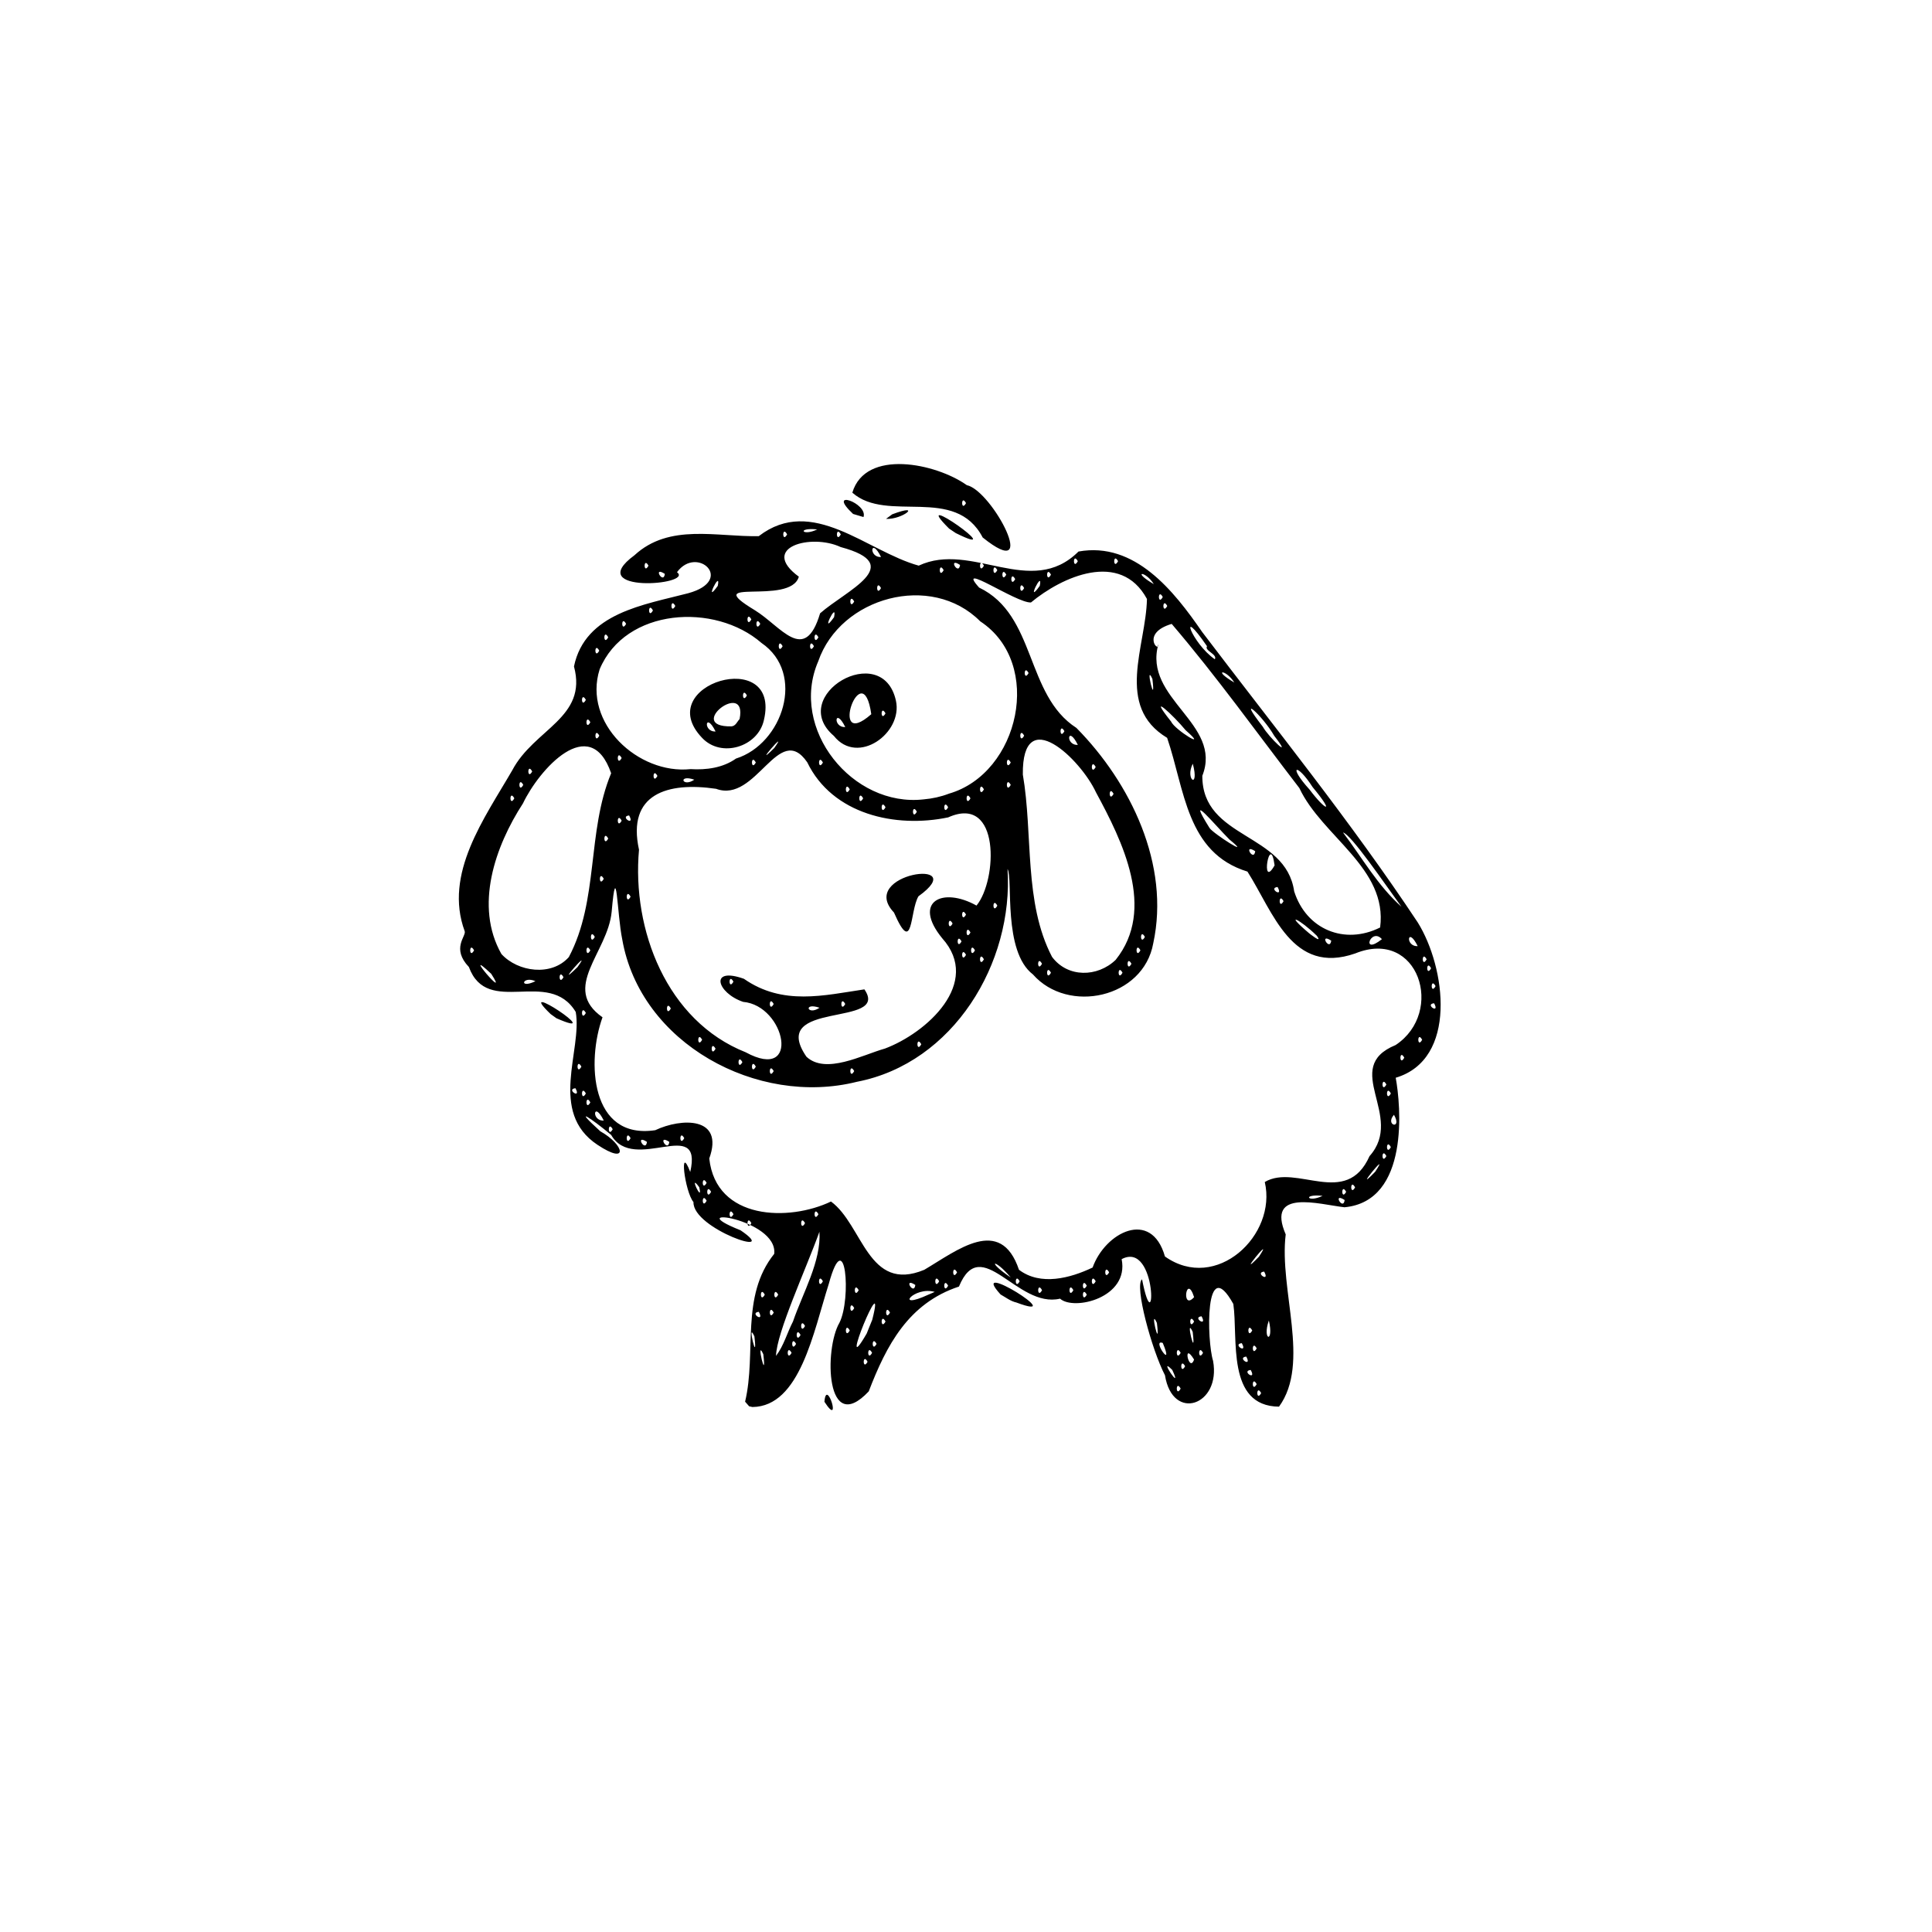
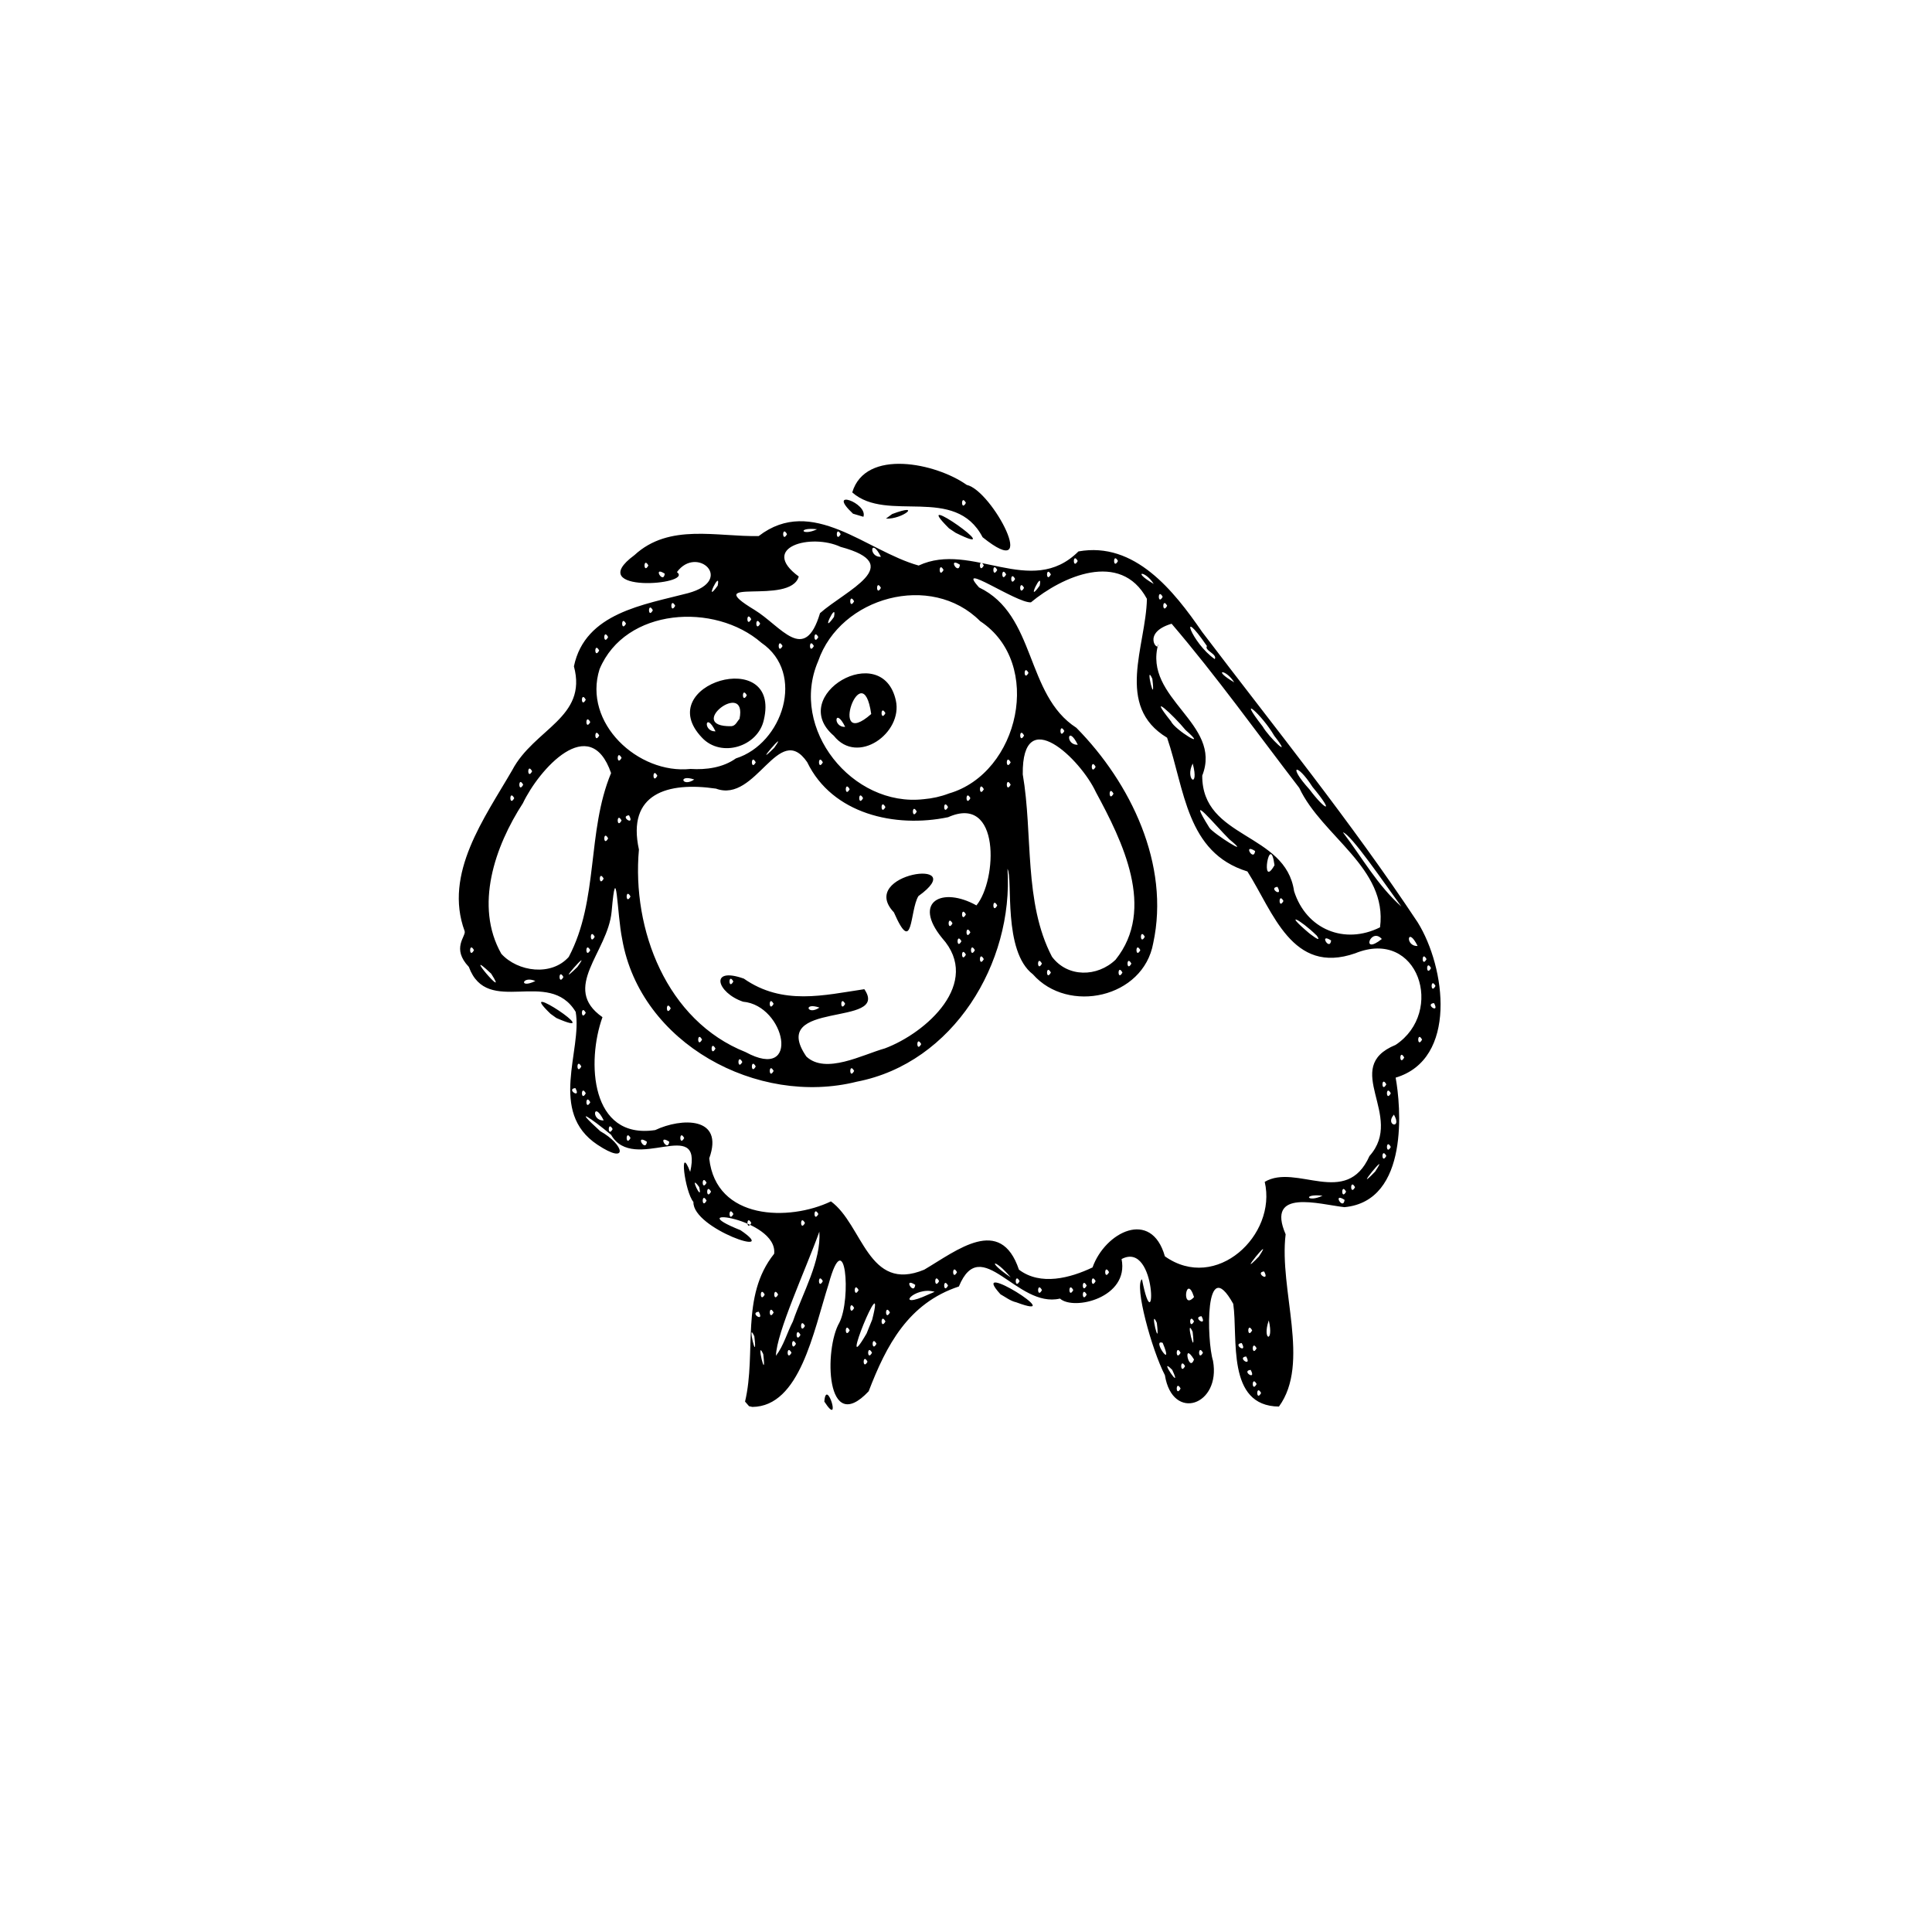
<svg xmlns="http://www.w3.org/2000/svg" id="svg1" width="432" height="432" version="1.1" viewBox="0 0 114.3 114.3" xml:space="preserve">
-   <g id="layer1" transform="translate(-73.80171,-113.4269)">
-     <path id="path2239" style="fill:#000" d="m 117.883,196.352 c 0.691,-2.907 -0.299,-6.228 1.723,-8.746 0.232,-2.089 -5.731,-2.881 -1.993,-1.394 2.496,1.695 -2.84,-0.076 -2.784,-1.668 -0.519,-0.618 -0.866,-3.531 -0.191,-1.782 0.766,-3.362 -3.342,0.136 -4.679,-2.191 -1.182,-0.988 -2.347,-1.767 -0.643,-0.216 1.443,0.808 1.691,2.037 -0.17,0.798 -2.923,-1.942 -0.882,-5.597 -1.283,-7.857 -1.594,-2.636 -5.221,0.332 -6.321,-2.66 -1.048,-1.1 -0.161,-1.805 -0.246,-2.111 -1.26,-3.409 1.179,-6.703 2.813,-9.529 1.29,-2.451 4.47,-3.101 3.65,-6.141 0.657,-3.174 4.161,-3.648 6.76,-4.332 2.795,-0.764 0.514,-2.861 -0.666,-1.243 1.045,0.766 -5.618,1.28 -2.516,-1.003 2.063,-1.906 4.884,-1.076 7.355,-1.131 3.168,-2.437 6.38,0.891 9.462,1.745 3.137,-1.466 6.641,1.971 9.453,-0.835 3.328,-0.599 5.646,2.332 7.315,4.757 4.311,5.682 8.815,11.242 12.757,17.188 1.66,2.668 2.368,8.097 -1.305,9.187 0.297,1.597 0.844,7.3 -3.029,7.663 -1.492,-0.167 -4.659,-1.131 -3.479,1.605 -0.401,3.284 1.482,7.613 -0.396,10.191 -3.13,-0.028 -2.41,-4.043 -2.703,-6.076 -1.704,-3.068 -1.567,2.201 -1.198,3.367 0.48,2.634 -2.398,3.636 -2.846,0.852 -0.778,-1.498 -1.825,-5.317 -1.356,-5.678 0.796,4.049 0.953,-2.332 -1.207,-1.192 0.458,2.287 -2.827,3.072 -3.644,2.338 -2.548,0.6 -4.659,-3.918 -5.981,-0.716 -2.99,0.988 -4.29,3.474 -5.337,6.2 -2.552,2.715 -2.642,-2.506 -1.735,-4.057 0.724,-1.416 0.357,-5.919 -0.63,-2.298 -0.906,2.832 -1.701,7.254 -4.517,7.281 l -0.195,-0.043 z m 30.531,-0.508 c -0.304,-0.559 -0.304,0.559 0,0 z m -4.763,-0.265 c -0.304,-0.559 -0.304,0.559 0,0 z m 4.498,-0.265 c -0.304,-0.559 -0.304,0.559 0,0 z m -4.995,-0.84 c -0.916,-0.926 0.682,1.445 0,0 z m 4.642,0.002 c -0.589,0.059 0.377,0.683 0,0 z m -3.881,-0.22 c -0.304,-0.559 -0.304,0.559 0,0 z m -24.955,-0.711 c -0.473,-1.039 0.224,1.865 0,0 z m 6.169,0.446 c -0.304,-0.559 -0.304,0.559 0,0 z M 144.445,193.86 c -0.707,-1.15 -0.295,0.839 0,0 z m 3.087,-0.176 c -0.589,0.059 0.377,0.683 0,0 z m -26.817,-2.073 c 0.584,-1.703 1.679,-3.574 1.566,-5.313 -0.805,2.239 -2.531,5.956 -2.57,7.347 0.464,-0.609 0.656,-1.363 1.004,-2.034 z m 21.877,1.267 c -0.698,-0.265 0.717,1.71 0,0 z m -21.959,0.585 c -0.304,-0.559 -0.304,0.559 0,0 z m 4.771,-1.953 c 0.904,-3.515 -2.158,3.973 -0.327,0.81 l 0.162,-0.405 z m -0.008,1.953 c -0.304,-0.559 -0.304,0.559 0,0 z m 18.256,0 c -0.304,-0.559 -0.304,0.559 0,0 z m 1.323,0 c -0.304,-0.559 -0.304,0.559 0,0 z m 2.293,-0.573 c -0.589,0.059 0.377,0.683 0,0 z m 0.882,0.309 c -0.304,-0.559 -0.304,0.559 0,0 z m 0.719,-1.65 c -0.414,1.189 0.324,1.381 0,0 z m -30.436,0.939 c -0.471,-1.041 0.223,1.856 0,0 z m 2.465,0.446 c -0.304,-0.559 -0.304,0.559 0,0 z m 4.763,0 c -0.304,-0.559 -0.304,0.559 0,0 z m 18.702,-0.711 c -0.473,-1.039 0.224,1.865 0,0 z m -23.199,0.182 c -0.304,-0.559 -0.304,0.559 0,0 z m 2.91,-0.265 c -0.304,-0.559 -0.304,0.559 0,0 z m 18.172,-0.446 c -0.471,-1.041 0.223,1.856 0,0 z m 5.64,0.446 c -0.304,-0.559 -0.304,0.559 0,0 z m -26.458,-0.265 c -0.304,-0.559 -0.304,0.559 0,0 z m 4.763,-0.265 c -0.304,-0.559 -0.304,0.559 0,0 z m 18.256,0 c -0.304,-0.559 -0.304,0.559 0,0 z m 0.441,-0.309 c -0.589,0.059 0.377,0.683 0,0 z m -26.194,-0.265 c -0.589,0.059 0.377,0.683 0,0 z m 0.882,0.044 c -0.304,-0.559 -0.304,0.559 0,0 z m 6.879,0 c -0.304,-0.559 -0.304,0.559 0,0 z m -2.117,-0.265 c -0.304,-0.559 -0.304,0.559 0,0 z m 4.763,-0.957 c -1.218,-0.357 -2.456,1.129 -0.36,0.156 0.123,-0.045 0.239,-0.107 0.36,-0.156 z m 15.346,0.311 c -0.467,-1.463 -0.774,0.851 0,0 z m -25.4,-0.148 c -0.304,-0.559 -0.304,0.559 0,0 z m 0.794,0 c -0.304,-0.559 -0.304,0.559 0,0 z m 18.256,0 c -0.304,-0.559 -0.304,0.559 0,0 z m -13.494,-0.265 c -0.304,-0.559 -0.304,0.559 0,0 z m 10.848,0 c -0.304,-0.559 -0.304,0.559 0,0 z m 1.852,0 c -0.304,-0.559 -0.304,0.559 0,0 z m -9.349,-0.309 c -0.754,-0.491 -0.085,0.663 0,0 z m 1.94,0.044 c -0.304,-0.559 -0.304,0.559 0,0 z m 8.202,0 c -0.304,-0.559 -0.304,0.559 0,0 z M 122.485,189.23 c -0.304,-0.559 -0.304,0.559 0,0 z m 6.879,0 c -0.304,-0.559 -0.304,0.559 0,0 z m 4.763,0 c -0.304,-0.559 -0.304,0.559 0,0 z m 4.498,0 c -0.304,-0.559 -0.304,0.559 0,0 z m -5.027,-0.224 c -0.961,-1.157 -1.501,-1.019 0,0 z m 4.843,-0.588 c 0.743,-2.085 3.477,-3.49 4.28,-0.656 3.033,2.148 6.644,-1.259 5.907,-4.406 1.874,-1.109 4.82,1.558 6.196,-1.529 2.125,-2.375 -1.733,-5.23 1.547,-6.575 2.937,-1.951 1.355,-6.94 -2.392,-5.418 -3.736,1.301 -4.853,-2.45 -6.376,-4.842 -3.617,-1.112 -3.704,-4.85 -4.752,-7.913 -3.107,-1.874 -1.247,-5.419 -1.194,-8.217 -1.568,-2.899 -5.041,-1.306 -6.862,0.208 -0.868,0.048 -4.518,-2.501 -3.068,-0.882 3.39,1.624 2.728,6.352 5.757,8.303 3.222,3.267 5.549,8.101 4.546,12.742 -0.583,3.25 -5.04,4.202 -7.117,1.844 -1.794,-1.37 -1.169,-5.66 -1.504,-6.24 0.363,5.564 -3.205,11.489 -8.909,12.59 -5.881,1.477 -12.817,-2.256 -13.888,-8.438 -0.304,-1.456 -0.332,-4.939 -0.623,-1.625 -0.225,2.42 -3.025,4.511 -0.542,6.247 -0.942,2.608 -0.724,7.257 3.12,6.68 1.538,-0.728 4.099,-0.822 3.196,1.673 0.398,3.669 4.736,3.729 7.201,2.546 1.893,1.386 2.189,5.425 5.519,4.04 1.935,-1.139 4.511,-3.242 5.603,-0.001 1.277,0.968 3.04,0.494 4.351,-0.131 z m 10.15,0.238 c -0.589,0.059 0.377,0.683 0,0 z m -18.168,0.044 c -0.304,-0.559 -0.304,0.559 0,0 z m 8.996,0 c -0.304,-0.559 -0.304,0.559 0,0 z m 8.864,-0.926 c 1.008,-1.53 -1.489,1.548 0,0 z m -30.03,-1.984 c -0.304,-0.559 -0.304,0.559 0,0 z m 3.175,0 c -0.304,-0.559 -0.304,0.559 0,0 z m -4.233,-0.529 c -0.304,-0.559 -0.304,0.559 0,0 z m 5.027,0 c -0.304,-0.559 -0.304,0.559 0,0 z m -6.615,-0.794 c -0.304,-0.559 -0.304,0.559 0,0 z m 37.747,-0.044 c -0.754,-0.491 -0.085,0.663 0,0 z m -1.306,-0.248 c -1.23,-0.13 -0.896,0.432 0,0 z m -36.879,-0.513 c -0.69,-0.939 0.25,1.057 0,0 z m 0.702,0.276 c -0.304,-0.559 -0.304,0.559 0,0 z m 37.571,0 c -0.304,-0.559 -0.304,0.559 0,0 z m 0.529,-0.265 c -0.304,-0.559 -0.304,0.559 0,0 z m -38.365,-0.265 c -0.304,-0.559 -0.304,0.559 0,0 z m 39.555,-0.661 c 1.008,-1.53 -1.489,1.548 0,0 z m 0.661,-0.926 c -0.304,-0.559 -0.304,0.559 0,0 z m 0.265,-0.529 c -0.304,-0.559 -0.304,0.559 0,0 z m -44.009,-0.309 c -0.754,-0.491 -0.085,0.663 0,0 z m 1.323,0 c -0.754,-0.491 -0.085,0.663 0,0 z m -2.293,-0.22 c -0.304,-0.559 -0.304,0.559 0,0 z m 3.175,0 c -0.304,-0.559 -0.304,0.559 0,0 z m -4.233,-0.529 c -0.304,-0.559 -0.304,0.559 0,0 z m 46.221,-0.855 c -0.563,0.638 0.516,0.909 0,0 z m -46.75,0.341 c -0.609,-1.227 -0.759,0.04 0,0 z m -0.794,-1.074 c -0.304,-0.559 -0.304,0.559 0,0 z m -0.882,-0.838 c -0.589,0.059 0.377,0.683 0,0 z m 0.617,0.309 c -0.304,-0.559 -0.304,0.559 0,0 z m 47.625,0 c -0.304,-0.559 -0.304,0.559 0,0 z m -0.265,-0.529 c -0.304,-0.559 -0.304,0.559 0,0 z m -36.248,-0.794 c -0.304,-0.559 -0.304,0.559 0,0 z m 4.763,0 c -0.304,-0.559 -0.304,0.559 0,0 z M 108.198,176.53 c -0.304,-0.559 -0.304,0.559 0,0 z m 10.319,0 c -0.304,-0.559 -0.304,0.559 0,0 z m -0.794,-0.265 c -0.304,-0.559 -0.304,0.559 0,0 z m 8.421,-0.799 c 2.461,-0.917 5.775,-3.886 3.396,-6.535 -1.775,-2.18 0.034,-3.05 2.033,-1.929 1.234,-1.494 1.434,-6.609 -1.675,-5.218 -3.124,0.653 -6.853,-0.179 -8.34,-3.261 -1.694,-2.454 -3.016,2.457 -5.39,1.571 -2.863,-0.42 -5.29,0.285 -4.562,3.603 -0.426,4.734 1.637,10.131 6.313,11.985 3.283,1.783 2.355,-2.764 -0.153,-2.983 -1.552,-0.53 -2.021,-2.1 0.047,-1.365 2.298,1.604 4.74,0.979 7.127,0.625 1.571,2.278 -5.753,0.599 -3.428,3.985 1.142,1.069 3.312,-0.108 4.632,-0.479 z m 0.547,-8.052 c -2.202,-2.321 4.668,-3.275 1.449,-0.962 -0.525,0.872 -0.296,3.606 -1.449,0.962 z m 30.19,8.587 c -0.304,-0.559 -0.304,0.559 0,0 z m -40.746,-0.529 c -0.304,-0.559 -0.304,0.559 0,0 z m 12.171,-0.265 c -0.304,-0.559 -0.304,0.559 0,0 z M 115.341,174.942 c -0.304,-0.559 -0.304,0.559 0,0 z m 42.598,0 c -0.304,-0.559 -0.304,0.559 0,0 z m -49.477,-1.587 c -0.304,-0.559 -0.304,0.559 0,0 z m 5.027,-0.265 c -0.304,-0.559 -0.304,0.559 0,0 z m 8.797,-0.043 c -0.99,-0.337 -0.716,0.487 0,0 z m 36.358,-0.266 c -0.589,0.059 0.377,0.683 0,0 z m -39.07,0.044 c -0.304,-0.559 -0.304,0.559 0,0 z m 4.233,0 c -0.304,-0.559 -0.304,0.559 0,0 z m -20.944,-1.786 c -1.9,-1.794 1.162,1.805 0,0 z m 55.869,0.728 c -0.304,-0.559 -0.304,0.559 0,0 z m -53.253,-0.292 c -0.778,-0.339 -1.008,0.491 0,0 z m 11.713,0.028 c -0.304,-0.559 -0.304,0.559 0,0 z m -10.054,-0.265 c -0.304,-0.559 -0.304,0.559 0,0 z m 0.828,-0.595 c 1.004,-1.399 -1.549,1.518 0,0 z m 28.012,0.331 c -0.304,-0.559 -0.304,0.559 0,0 z m 4.233,0 c -0.304,-0.559 -0.304,0.559 0,0 z m -32.756,-0.925 c 1.784,-3.372 1.057,-7.398 2.503,-10.876 -1.253,-3.625 -4.273,-0.202 -5.216,1.782 -1.652,2.544 -2.884,6.077 -1.276,8.912 0.978,1.071 2.966,1.336 3.989,0.182 z m 32.353,0.162 c 2.397,-2.993 0.399,-7.015 -1.168,-9.911 -0.892,-1.934 -4.377,-5.328 -4.326,-1.051 0.612,3.554 0.047,7.566 1.727,10.787 0.927,1.246 2.691,1.212 3.767,0.176 z m 18.659,0.499 c -0.304,-0.559 -0.304,0.559 0,0 z m -23.019,-0.265 c -0.304,-0.559 -0.304,0.559 0,0 z m 5.292,0 c -0.304,-0.559 -0.304,0.559 0,0 z M 132.01,170.18 c -0.304,-0.559 -0.304,0.559 0,0 z m 26.194,0 c -0.304,-0.559 -0.304,0.559 0,0 z m -27.252,-0.265 c -0.304,-0.559 -0.304,0.559 0,0 z m -29.104,-0.265 c -0.304,-0.559 -0.304,0.559 0,0 z m 6.879,0 c -0.304,-0.559 -0.304,0.559 0,0 z m 22.754,0 c -0.304,-0.559 -0.304,0.559 0,0 z m 9.79,0 c -0.304,-0.559 -0.304,0.559 0,0 z m 16.404,-0.249 c -0.609,-1.227 -0.759,0.039 0,0 z m -26.988,-0.28 c -0.304,-0.559 -0.304,0.559 0,0 z m 21.872,-0.044 c -0.754,-0.491 -0.085,0.663 0,0 z m 2.999,-0.088 c -0.655,-0.731 -1.267,1.01 0,0 z m -46.567,-0.132 c -0.304,-0.559 -0.304,0.559 0,0 z m 32.544,0 c -0.304,-0.559 -0.304,0.559 0,0 z m 10.173,-0.068 c -1.017,-0.996 -2,-1.456 -0.462,-0.153 -0.034,-0.029 0.848,0.688 0.462,0.153 z M 131.216,168.593 c -0.304,-0.559 -0.304,0.559 0,0 z m 24.236,-0.295 c 0.46,-3.512 -3.434,-5.379 -4.779,-8.249 -2.5,-3.25 -4.886,-6.592 -7.552,-9.711 -1.851,0.55 -0.738,1.765 -0.789,1.203 -0.91,3.241 3.823,4.688 2.601,7.784 -0.013,3.758 4.933,3.347 5.434,6.835 0.721,2.264 2.987,3.187 5.086,2.138 z m -25.294,-0.234 c -0.304,-0.559 -0.304,0.559 0,0 z m 0.794,-0.529 c -0.304,-0.559 -0.304,0.559 0,0 z m 25.762,-0.463 c -0.959,-1.314 -2.987,-4.294 -3.457,-4.393 1.126,1.483 2.051,3.144 3.457,4.393 z m -23.909,-0.066 c -0.304,-0.559 -0.304,0.559 0,0 z m 16.933,-0.265 c -0.304,-0.559 -0.304,0.559 0,0 z m -38.629,-0.265 c -0.304,-0.559 -0.304,0.559 0,0 z m 38.276,-0.573 c -0.589,0.059 0.377,0.683 0,0 z m -39.864,-0.485 c -0.304,-0.559 -0.304,0.559 0,0 z m 39.688,-0.794 c -0.275,-2.053 -0.867,1.519 0,0 z m -1.147,-0.838 c -0.754,-0.491 -0.085,0.663 0,0 z m -1.522,-0.691 c -0.836,-0.829 -2.637,-3.017 -1.181,-0.685 0.213,0.335 2.63,1.868 1.181,0.685 z m -36.754,-0.058 c -0.304,-0.559 -0.304,0.559 0,0 z m 0.794,-1.058 c -0.304,-0.559 -0.304,0.559 0,0 z m 0.441,-0.309 c -0.589,0.059 0.377,0.683 0,0 z m 17.022,-0.22 c -0.304,-0.559 -0.304,0.559 0,0 z m 23.416,-1.455 c -0.938,-1.466 -1.494,-1.299 -0.18,0.146 0.937,1.252 1.539,1.489 0.18,-0.146 z m -25.268,1.191 c -0.304,-0.559 -0.304,0.559 0,0 z m 3.704,0 c -0.304,-0.559 -0.304,0.559 0,0 z m -25.665,-0.529 c -0.304,-0.559 -0.304,0.559 0,0 z m 20.637,0 c -0.304,-0.559 -0.304,0.559 0,0 z m 5.074,-0.276 c 4.166,-1.2 5.631,-7.709 1.853,-10.195 -2.895,-2.916 -8.276,-1.441 -9.585,2.367 -1.729,3.995 2.03,8.653 6.244,8.165 0.508,-0.043 1.011,-0.154 1.487,-0.336 z m -6.806,-3.416 c -2.798,-2.383 2.868,-5.719 3.671,-2.085 0.424,1.914 -2.261,3.865 -3.671,2.085 z m 0.673,-0.526 c -0.609,-1.227 -0.759,0.039 0,0 z m 1.54,-0.759 c -0.523,-3.674 -2.609,2.291 0,0 z m 0.841,-0.05 c -0.304,-0.559 -0.304,0.559 0,0 z m 5.027,5.027 c -0.304,-0.559 -0.304,0.559 0,0 z m 8.467,-0.265 c -0.304,-0.559 -0.304,0.559 0,0 z m -15.61,-0.265 c -0.304,-0.559 -0.304,0.559 0,0 z m 7.938,0 c -0.304,-0.559 -0.304,0.559 0,0 z m -27.252,-0.265 c -0.304,-0.559 -0.304,0.559 0,0 z m 28.84,0 c -0.304,-0.559 -0.304,0.559 0,0 z m 10.77,-1.254 c -0.483,0.954 0.415,1.556 0,0 z m -29.49,0.946 c -0.991,-0.337 -0.716,0.487 0,0 z m -2.183,-0.222 c -0.304,-0.559 -0.304,0.559 0,0 z m -7.408,-0.265 c -0.304,-0.559 -0.304,0.559 0,0 z m 12.059,-0.763 c 2.756,-0.87 4.147,-5.033 1.503,-6.841 -2.755,-2.397 -8.047,-2.077 -9.572,1.56 -1.009,3.185 2.283,6.234 5.38,5.906 0.928,0.058 1.915,-0.074 2.689,-0.626 z m -2.005,-1.221 c -3.052,-3.183 4.701,-5.453 3.652,-1.048 -0.352,1.581 -2.521,2.251 -3.652,1.048 z m 0.794,-0.381 c -0.609,-1.227 -0.759,0.04 0,0 z m 1.421,-0.737 c 0.483,-2.391 -3.274,0.487 -0.482,0.435 0.253,-0.022 0.333,-0.273 0.482,-0.435 z m 0.431,-1.395 c -0.304,-0.559 -0.304,0.559 0,0 z m 20.637,4.233 c -0.304,-0.559 -0.304,0.559 0,0 z m -20.108,-0.265 c -0.304,-0.559 -0.304,0.559 0,0 z m 3.969,0 c -0.304,-0.559 -0.304,0.559 0,0 z m 11.113,0 c -0.304,-0.559 -0.304,0.559 0,0 z m -23.019,-0.265 c -0.304,-0.559 -0.304,0.559 0,0 z m 9.03,-0.595 c 0.954,-1.344 -1.433,1.426 0,0 z m 29.584,-0.71 c -0.725,-1.253 -2.292,-2.611 -0.683,-0.547 0.344,0.62 1.857,2.059 0.683,0.547 z m -11.626,0.527 c -0.609,-1.227 -0.759,0.04 0,0 z m 6.378,-0.866 c -0.705,-0.865 -2.347,-2.383 -0.862,-0.515 0.224,0.5 2.297,1.766 0.862,0.515 z m -34.689,0.321 c -0.304,-0.559 -0.304,0.559 0,0 z m 25.135,0 c -0.304,-0.559 -0.304,0.559 0,0 z m 2.381,-0.265 c -0.304,-0.559 -0.304,0.559 0,0 z m -28.046,-0.529 c -0.304,-0.559 -0.304,0.559 0,0 z m -0.265,-1.323 c -0.304,-0.559 -0.304,0.559 0,0 z m 33.518,-1.24 c -0.473,-1.039 0.224,1.865 0,0 z m 4.846,0.214 c -0.508,-0.818 -1.342,-0.782 0,0 z m -12.171,-0.562 c -0.304,-0.559 -0.304,0.559 0,0 z m 10.556,-1.586 c -1.753,-2.552 -0.906,-0.173 0.462,0.771 0.171,-0.295 -0.641,-0.515 -0.462,-0.771 z m -35.956,0.263 c -0.304,-0.559 -0.304,0.559 0,0 z m 10.848,-0.265 c -0.304,-0.559 -0.304,0.559 0,0 z m 2.215,-1.944 c 1.536,-1.357 5.164,-2.867 1.221,-3.921 -1.751,-0.821 -4.839,0.021 -2.477,1.752 -0.491,1.745 -5.955,-0.045 -2.62,1.974 1.573,0.957 2.965,3.252 3.877,0.195 z m -0.363,1.944 c -0.304,-0.559 -0.304,0.559 0,0 z M 109.785,151.13 c -0.304,-0.559 -0.304,0.559 0,0 z m 12.435,0 c -0.304,-0.559 -0.304,0.559 0,0 z m -11.377,-0.794 c -0.304,-0.559 -0.304,0.559 0,0 z m 7.938,0 c -0.304,-0.559 -0.304,0.559 0,0 z m -0.529,-0.265 c -0.304,-0.559 -0.304,0.559 0,0 z m 4.895,-0.132 c 0.211,-1.055 -0.876,1.219 0,0 z m -10.716,-0.397 c -0.304,-0.559 -0.304,0.559 0,0 z m 1.323,-0.265 c -0.304,-0.559 -0.304,0.559 0,0 z m 29.104,0 c -0.304,-0.559 -0.304,0.559 0,0 z m -18.521,-0.265 c -0.304,-0.559 -0.304,0.559 0,0 z m 18.256,-0.265 c -0.304,-0.559 -0.304,0.559 0,0 z m -26.326,-0.661 c 0.211,-1.055 -0.876,1.219 0,0 z m 9.657,0.132 c -0.304,-0.559 -0.304,0.559 0,0 z m 8.467,0 c -0.304,-0.559 -0.304,0.559 0,0 z m 0.926,-0.132 c 0.211,-1.055 -0.876,1.219 0,0 z m 6.747,-0.1 c -0.508,-0.818 -1.342,-0.782 0,0 z m -8.202,-0.297 c -0.304,-0.559 -0.304,0.559 0,0 z m -20.726,-0.309 c -0.754,-0.491 -0.085,0.663 0,0 z m 20.197,0.044 c -0.304,-0.559 -0.304,0.559 0,0 z m 2.646,0 c -0.304,-0.559 -0.304,0.559 0,0 z m -6.35,-0.265 c -0.304,-0.559 -0.304,0.559 0,0 z m 3.175,0 c -0.304,-0.559 -0.304,0.559 0,0 z m -20.637,-0.265 c -0.304,-0.559 -0.304,0.559 0,0 z m 18.433,-0.044 c -0.754,-0.491 -0.085,0.663 0,0 z m 1.411,0.044 c -0.304,-0.559 -0.304,0.559 0,0 z m 5.556,-0.265 c -0.304,-0.559 -0.304,0.559 0,0 z m 2.381,0 c -0.304,-0.559 -0.304,0.559 0,0 z m -14.023,-0.249 c -0.609,-1.227 -0.759,0.039 0,0 z m -5.556,-1.339 c -0.304,-0.559 -0.304,0.559 0,0 z m 3.175,0 c -0.304,-0.559 -0.304,0.559 0,0 z m -1.395,-0.292 c -1.229,-0.13 -0.896,0.432 0,0 z m 0.428,51.61 c 0.11,-1.492 1.063,1.641 0,0 z m 10.421,-6.348 c -2.031,-2.228 4.219,1.7 0.934,0.474 -0.35,-0.079 -0.628,-0.304 -0.934,-0.474 z M 106.378,173.421 c -2.311,-2.222 3.494,1.628 0.344,0.247 -0.115,-0.082 -0.23,-0.165 -0.344,-0.247 z m 25.56,-28.197 c -1.628,-3.122 -5.643,-0.82 -7.711,-2.65 0.78,-2.621 4.963,-1.731 6.77,-0.446 1.522,0.332 4.411,5.888 0.941,3.096 z m -0.986,-2.032 c -0.304,-0.559 -0.304,0.559 0,0 z m -1.002,1.506 c -2.534,-2.522 3.776,1.939 0.398,0.268 -0.133,-0.089 -0.266,-0.179 -0.398,-0.268 z m -5.678,-0.865 c -1.626,-1.524 0.894,-0.637 0.616,0.183 z m 2.315,0.021 c 1.826,-0.688 0.62,0.323 -0.367,0.27 z" />
+   <g id="layer1" transform="translate(-73.802 -113.43)">
+     <path id="path2239" d="m117.88 196.35c0.691-2.907-0.299-6.228 1.723-8.746 0.232-2.089-5.731-2.881-1.993-1.395 2.496 1.695-2.84-0.076-2.784-1.668-0.519-0.618-0.866-3.531-0.191-1.782 0.766-3.362-3.342 0.136-4.679-2.191-1.182-0.988-2.347-1.767-0.643-0.216 1.443 0.808 1.691 2.037-0.17 0.798-2.923-1.942-0.882-5.597-1.283-7.857-1.594-2.636-5.221 0.332-6.321-2.66-1.048-1.1-0.161-1.804-0.246-2.111-1.26-3.409 1.179-6.703 2.813-9.529 1.29-2.451 4.47-3.101 3.65-6.141 0.657-3.174 4.161-3.648 6.76-4.332 2.795-0.764 0.514-2.861-0.666-1.243 1.045 0.766-5.618 1.28-2.516-1.003 2.062-1.906 4.884-1.076 7.355-1.131 3.168-2.437 6.38 0.891 9.462 1.745 3.137-1.466 6.641 1.971 9.453-0.835 3.328-0.599 5.646 2.332 7.314 4.757 4.311 5.682 8.815 11.242 12.757 17.188 1.66 2.668 2.368 8.097-1.305 9.187 0.297 1.597 0.844 7.3-3.029 7.663-1.492-0.167-4.659-1.131-3.479 1.605-0.401 3.284 1.482 7.613-0.396 10.191-3.13-0.028-2.41-4.043-2.703-6.076-1.704-3.068-1.567 2.201-1.198 3.368 0.48 2.634-2.398 3.636-2.846 0.852-0.778-1.498-1.825-5.317-1.356-5.678 0.796 4.049 0.953-2.332-1.207-1.192 0.458 2.287-2.827 3.072-3.644 2.338-2.548 0.6-4.659-3.918-5.981-0.716-2.99 0.988-4.29 3.474-5.337 6.2-2.552 2.715-2.642-2.506-1.735-4.057 0.724-1.416 0.357-5.919-0.63-2.298-0.906 2.832-1.701 7.254-4.517 7.281l-0.195-0.043zm30.531-0.508c-0.304-0.559-0.304 0.559 0 0zm-4.763-0.265c-0.304-0.559-0.304 0.559 0 0zm4.498-0.265c-0.304-0.559-0.304 0.559 0 0zm-4.995-0.84c-0.916-0.926 0.682 1.445 0 0zm4.642 2e-3c-0.589 0.059 0.377 0.683 0 0zm-3.881-0.22c-0.304-0.559-0.304 0.559 0 0zm-24.955-0.711c-0.473-1.039 0.224 1.865 0 0zm6.169 0.446c-0.304-0.559-0.304 0.559 0 0zm19.315-0.132c-0.707-1.15-0.295 0.839 0 0zm3.087-0.176c-0.589 0.059 0.377 0.683 0 0zm-26.817-2.073c0.584-1.703 1.679-3.574 1.566-5.313-0.805 2.239-2.531 5.956-2.57 7.347 0.464-0.609 0.656-1.363 1.004-2.034zm21.877 1.267c-0.698-0.265 0.717 1.71 0 0zm-21.959 0.585c-0.304-0.559-0.304 0.559 0 0zm4.771-1.953c0.904-3.515-2.158 3.973-0.327 0.81l0.162-0.405zm-8e-3 1.953c-0.304-0.559-0.304 0.559 0 0zm18.256 0c-0.304-0.559-0.304 0.559 0 0zm1.323 0c-0.304-0.559-0.304 0.559 0 0zm2.293-0.573c-0.589 0.059 0.377 0.683 0 0zm0.882 0.309c-0.304-0.559-0.304 0.559 0 0zm0.719-1.65c-0.414 1.189 0.324 1.381 0 0zm-30.436 0.939c-0.471-1.041 0.223 1.856 0 0zm2.465 0.446c-0.304-0.559-0.304 0.559 0 0zm4.763 0c-0.304-0.559-0.304 0.559 0 0zm18.702-0.711c-0.473-1.039 0.224 1.865 0 0zm-23.199 0.182c-0.304-0.559-0.304 0.559 0 0zm2.91-0.265c-0.304-0.559-0.304 0.559 0 0zm18.172-0.446c-0.471-1.041 0.223 1.856 0 0zm5.64 0.446c-0.304-0.559-0.304 0.559 0 0zm-26.458-0.265c-0.304-0.559-0.304 0.559 0 0zm4.763-0.265c-0.304-0.559-0.304 0.559 0 0zm18.256 0c-0.304-0.559-0.304 0.559 0 0zm0.441-0.309c-0.589 0.059 0.377 0.683 0 0zm-26.194-0.265c-0.589 0.059 0.377 0.683 0 0zm0.882 0.044c-0.304-0.559-0.304 0.559 0 0zm6.879 0c-0.304-0.559-0.304 0.559 0 0zm-2.117-0.265c-0.304-0.559-0.304 0.559 0 0zm4.763-0.957c-1.218-0.357-2.456 1.129-0.36 0.156 0.123-0.045 0.239-0.107 0.36-0.156zm15.346 0.311c-0.467-1.463-0.774 0.851 0 0zm-25.4-0.148c-0.304-0.559-0.304 0.559 0 0zm0.794 0c-0.304-0.559-0.304 0.559 0 0zm18.256 0c-0.304-0.559-0.304 0.559 0 0zm-13.494-0.265c-0.304-0.559-0.304 0.559 0 0zm10.848 0c-0.304-0.559-0.304 0.559 0 0zm1.852 0c-0.304-0.559-0.304 0.559 0 0zm-9.349-0.309c-0.754-0.491-0.085 0.663 0 0zm1.94 0.044c-0.304-0.559-0.304 0.559 0 0zm8.202 0c-0.304-0.559-0.304 0.559 0 0zm-15.61-0.264c-0.304-0.559-0.304 0.559 0 0zm6.879 0c-0.304-0.559-0.304 0.559 0 0zm4.763 0c-0.304-0.559-0.304 0.559 0 0zm4.498 0c-0.304-0.559-0.304 0.559 0 0zm-5.027-0.224c-0.961-1.157-1.501-1.019 0 0zm4.843-0.588c0.743-2.086 3.477-3.49 4.28-0.656 3.033 2.148 6.644-1.259 5.907-4.406 1.874-1.109 4.82 1.558 6.197-1.528 2.124-2.375-1.733-5.23 1.547-6.575 2.937-1.951 1.355-6.94-2.392-5.418-3.736 1.301-4.853-2.45-6.376-4.842-3.617-1.112-3.704-4.85-4.752-7.913-3.107-1.874-1.247-5.419-1.194-8.216-1.568-2.899-5.041-1.306-6.862 0.208-0.868 0.048-4.518-2.501-3.068-0.882 3.39 1.624 2.728 6.352 5.757 8.303 3.222 3.267 5.549 8.101 4.546 12.742-0.583 3.25-5.04 4.202-7.117 1.844-1.794-1.37-1.169-5.66-1.504-6.24 0.363 5.564-3.205 11.489-8.909 12.59-5.881 1.478-12.817-2.256-13.888-8.438-0.304-1.456-0.332-4.939-0.623-1.625-0.225 2.42-3.025 4.511-0.542 6.247-0.942 2.608-0.724 7.257 3.12 6.68 1.538-0.728 4.099-0.822 3.196 1.673 0.398 3.669 4.736 3.729 7.201 2.546 1.893 1.386 2.189 5.425 5.519 4.04 1.935-1.139 4.511-3.242 5.603-1e-3 1.277 0.968 3.04 0.494 4.351-0.131zm10.15 0.238c-0.589 0.059 0.377 0.683 0 0zm-18.168 0.044c-0.304-0.559-0.304 0.559 0 0zm8.996 0c-0.304-0.559-0.304 0.559 0 0zm8.864-0.926c1.008-1.53-1.489 1.548 0 0zm-30.03-1.984c-0.304-0.559-0.304 0.559 0 0zm3.175 0c-0.304-0.559-0.304 0.559 0 0zm-4.233-0.529c-0.304-0.559-0.304 0.559 0 0zm5.027 0c-0.304-0.559-0.304 0.559 0 0zm-6.615-0.794c-0.304-0.559-0.304 0.559 0 0zm37.747-0.044c-0.754-0.491-0.085 0.663 0 0zm-1.306-0.248c-1.23-0.13-0.896 0.432 0 0zm-36.879-0.513c-0.69-0.939 0.25 1.057 0 0zm0.702 0.276c-0.304-0.559-0.304 0.559 0 0zm37.571 0c-0.304-0.559-0.304 0.559 0 0zm0.529-0.265c-0.304-0.559-0.304 0.559 0 0zm-38.365-0.265c-0.304-0.559-0.304 0.559 0 0zm39.555-0.661c1.008-1.53-1.489 1.548 0 0zm0.661-0.926c-0.304-0.559-0.304 0.559 0 0zm0.265-0.529c-0.304-0.559-0.304 0.559 0 0zm-44.009-0.309c-0.754-0.491-0.085 0.663 0 0zm1.323 0c-0.754-0.491-0.085 0.663 0 0zm-2.293-0.22c-0.304-0.559-0.304 0.559 0 0zm3.175 0c-0.304-0.559-0.304 0.559 0 0zm-4.233-0.529c-0.304-0.559-0.304 0.559 0 0zm46.221-0.855c-0.563 0.638 0.516 0.909 0 0zm-46.75 0.341c-0.609-1.227-0.759 0.04 0 0zm-0.794-1.074c-0.304-0.559-0.304 0.559 0 0zm-0.882-0.838c-0.589 0.059 0.377 0.683 0 0zm0.617 0.309c-0.304-0.559-0.304 0.559 0 0zm47.625 0c-0.304-0.559-0.304 0.559 0 0zm-0.265-0.529c-0.304-0.559-0.304 0.559 0 0zm-36.248-0.794c-0.304-0.559-0.304 0.559 0 0zm4.763 0c-0.304-0.559-0.304 0.559 0 0zm-16.14-0.265c-0.304-0.559-0.304 0.559 0 0zm10.319 0c-0.304-0.559-0.304 0.559 0 0zm-0.794-0.265c-0.304-0.559-0.304 0.559 0 0zm8.421-0.799c2.461-0.917 5.775-3.886 3.396-6.535-1.775-2.18 0.034-3.05 2.033-1.929 1.234-1.494 1.435-6.609-1.675-5.218-3.124 0.653-6.853-0.179-8.34-3.261-1.694-2.454-3.016 2.457-5.39 1.571-2.863-0.42-5.29 0.285-4.562 3.603-0.426 4.734 1.637 10.131 6.313 11.985 3.283 1.783 2.355-2.764-0.153-2.983-1.552-0.53-2.021-2.1 0.047-1.365 2.298 1.604 4.74 0.979 7.127 0.625 1.571 2.278-5.753 0.599-3.428 3.985 1.142 1.069 3.312-0.108 4.632-0.479zm0.547-8.052c-2.202-2.321 4.668-3.275 1.449-0.962-0.525 0.872-0.296 3.606-1.449 0.962zm30.19 8.587c-0.304-0.559-0.304 0.559 0 0zm-40.746-0.529c-0.304-0.559-0.304 0.559 0 0zm12.171-0.265c-0.304-0.559-0.304 0.559 0 0zm-12.965-0.265c-0.304-0.559-0.304 0.559 0 0zm42.598 0c-0.304-0.559-0.304 0.559 0 0zm-49.477-1.587c-0.304-0.559-0.304 0.559 0 0zm5.027-0.265c-0.304-0.559-0.304 0.559 0 0zm8.797-0.043c-0.99-0.337-0.716 0.487 0 0zm36.358-0.266c-0.589 0.059 0.377 0.683 0 0zm-39.07 0.044c-0.304-0.559-0.304 0.559 0 0zm4.233 0c-0.304-0.559-0.304 0.559 0 0zm-20.944-1.786c-1.9-1.794 1.162 1.805 0 0zm55.869 0.728c-0.304-0.559-0.304 0.559 0 0zm-53.253-0.292c-0.778-0.339-1.008 0.491 0 0zm11.713 0.028c-0.304-0.559-0.304 0.559 0 0zm-10.054-0.265c-0.304-0.559-0.304 0.559 0 0zm0.828-0.595c1.004-1.399-1.549 1.518 0 0zm28.012 0.331c-0.304-0.559-0.304 0.559 0 0zm4.233 0c-0.304-0.559-0.304 0.559 0 0zm-32.756-0.925c1.784-3.372 1.057-7.399 2.503-10.876-1.253-3.625-4.273-0.202-5.216 1.782-1.653 2.544-2.884 6.077-1.276 8.912 0.978 1.071 2.966 1.336 3.989 0.182zm32.353 0.162c2.397-2.993 0.399-7.015-1.168-9.911-0.892-1.934-4.378-5.328-4.326-1.051 0.612 3.554 0.047 7.566 1.727 10.787 0.927 1.246 2.691 1.212 3.767 0.176zm18.659 0.499c-0.304-0.559-0.304 0.559 0 0zm-23.019-0.265c-0.304-0.559-0.304 0.559 0 0zm5.292 0c-0.304-0.559-0.304 0.559 0 0zm-8.731-0.265c-0.304-0.559-0.304 0.559 0 0zm26.194 0c-0.304-0.559-0.304 0.559 0 0zm-27.252-0.265c-0.304-0.559-0.304 0.559 0 0zm-29.104-0.265c-0.304-0.559-0.304 0.559 0 0zm6.879 0c-0.304-0.559-0.304 0.559 0 0zm22.754 0c-0.304-0.559-0.304 0.559 0 0zm9.79 0c-0.304-0.559-0.304 0.559 0 0zm16.404-0.249c-0.609-1.227-0.759 0.039 0 0zm-26.988-0.28c-0.304-0.559-0.304 0.559 0 0zm21.872-0.044c-0.754-0.491-0.085 0.663 0 0zm2.999-0.088c-0.655-0.731-1.267 1.01 0 0zm-46.567-0.132c-0.304-0.559-0.304 0.559 0 0zm32.544 0c-0.304-0.559-0.304 0.559 0 0zm10.173-0.068c-1.017-0.996-2-1.456-0.462-0.153-0.034-0.029 0.848 0.688 0.462 0.153zm-20.492-0.196c-0.304-0.559-0.304 0.559 0 0zm24.236-0.295c0.46-3.512-3.434-5.379-4.779-8.249-2.5-3.251-4.886-6.592-7.552-9.711-1.851 0.55-0.738 1.765-0.789 1.203-0.91 3.241 3.823 4.688 2.601 7.784-0.013 3.758 4.933 3.347 5.434 6.835 0.721 2.264 2.987 3.187 5.086 2.138zm-25.294-0.234c-0.304-0.559-0.304 0.559 0 0zm0.794-0.529c-0.304-0.559-0.304 0.559 0 0zm25.762-0.463c-0.959-1.314-2.987-4.294-3.457-4.393 1.126 1.483 2.051 3.143 3.457 4.393zm-23.909-0.066c-0.304-0.559-0.304 0.559 0 0zm16.933-0.265c-0.304-0.559-0.304 0.559 0 0zm-38.629-0.265c-0.304-0.559-0.304 0.559 0 0zm38.276-0.573c-0.589 0.059 0.377 0.683 0 0zm-39.864-0.485c-0.304-0.559-0.304 0.559 0 0zm39.688-0.794c-0.275-2.053-0.867 1.519 0 0zm-1.147-0.838c-0.754-0.491-0.085 0.663 0 0zm-1.522-0.691c-0.836-0.829-2.637-3.017-1.181-0.685 0.213 0.335 2.63 1.868 1.181 0.685zm-36.754-0.058c-0.304-0.559-0.304 0.559 0 0zm0.794-1.058c-0.304-0.559-0.304 0.559 0 0zm0.441-0.309c-0.589 0.059 0.377 0.683 0 0zm17.022-0.22c-0.304-0.559-0.304 0.559 0 0zm23.416-1.455c-0.938-1.466-1.494-1.299-0.18 0.146 0.937 1.252 1.539 1.489 0.18-0.146zm-25.268 1.191c-0.304-0.559-0.304 0.559 0 0zm3.704 0c-0.304-0.559-0.304 0.559 0 0zm-25.665-0.529c-0.304-0.559-0.304 0.559 0 0zm20.638 0c-0.304-0.559-0.304 0.559 0 0zm5.074-0.276c4.166-1.2 5.631-7.709 1.853-10.195-2.895-2.916-8.276-1.441-9.585 2.367-1.729 3.995 2.03 8.652 6.245 8.165 0.508-0.043 1.011-0.154 1.487-0.336zm-6.806-3.416c-2.798-2.384 2.868-5.719 3.671-2.085 0.424 1.914-2.261 3.865-3.671 2.085zm0.673-0.526c-0.609-1.227-0.759 0.039 0 0zm1.54-0.759c-0.523-3.674-2.61 2.291 0 0zm0.841-0.05c-0.304-0.559-0.304 0.559 0 0zm5.027 5.027c-0.304-0.559-0.304 0.559 0 0zm8.467-0.265c-0.304-0.559-0.304 0.559 0 0zm-15.61-0.265c-0.304-0.559-0.304 0.559 0 0zm7.938 0c-0.304-0.559-0.304 0.559 0 0zm-27.252-0.265c-0.304-0.559-0.304 0.559 0 0zm28.84 0c-0.304-0.559-0.304 0.559 0 0zm10.77-1.254c-0.483 0.954 0.415 1.556 0 0zm-29.49 0.946c-0.991-0.337-0.716 0.487 0 0zm-2.183-0.222c-0.304-0.559-0.304 0.559 0 0zm-7.408-0.265c-0.304-0.559-0.304 0.559 0 0zm12.059-0.763c2.756-0.87 4.147-5.033 1.503-6.841-2.755-2.397-8.047-2.076-9.572 1.56-1.01 3.185 2.283 6.234 5.38 5.906 0.928 0.058 1.915-0.074 2.689-0.626zm-2.005-1.221c-3.052-3.183 4.701-5.453 3.652-1.048-0.352 1.581-2.521 2.251-3.652 1.048zm0.794-0.381c-0.609-1.227-0.759 0.04 0 0zm1.421-0.737c0.483-2.391-3.274 0.487-0.482 0.435 0.253-0.022 0.333-0.273 0.482-0.435zm0.431-1.395c-0.304-0.559-0.304 0.559 0 0zm20.638 4.233c-0.304-0.559-0.304 0.559 0 0zm-20.108-0.265c-0.304-0.559-0.304 0.559 0 0zm3.969 0c-0.304-0.559-0.304 0.559 0 0zm11.112 0c-0.304-0.559-0.304 0.559 0 0zm-23.019-0.265c-0.304-0.559-0.304 0.559 0 0zm9.03-0.595c0.954-1.344-1.433 1.426 0 0zm29.584-0.71c-0.725-1.252-2.292-2.611-0.683-0.547 0.344 0.62 1.857 2.059 0.683 0.547zm-11.626 0.527c-0.609-1.227-0.759 0.04 0 0zm6.378-0.866c-0.705-0.865-2.347-2.383-0.862-0.515 0.224 0.5 2.297 1.766 0.862 0.515zm-34.689 0.321c-0.304-0.559-0.304 0.559 0 0zm25.135 0c-0.304-0.559-0.304 0.559 0 0zm2.381-0.265c-0.304-0.559-0.304 0.559 0 0zm-28.046-0.529c-0.304-0.559-0.304 0.559 0 0zm-0.265-1.323c-0.304-0.559-0.304 0.559 0 0zm33.518-1.24c-0.473-1.039 0.224 1.865 0 0zm4.846 0.214c-0.508-0.818-1.342-0.782 0 0zm-12.171-0.562c-0.304-0.559-0.304 0.559 0 0zm10.556-1.586c-1.753-2.552-0.906-0.173 0.462 0.771 0.171-0.295-0.641-0.515-0.462-0.771zm-35.956 0.263c-0.304-0.559-0.304 0.559 0 0zm10.848-0.265c-0.304-0.559-0.304 0.559 0 0zm2.215-1.944c1.536-1.357 5.164-2.867 1.221-3.921-1.751-0.821-4.839 0.021-2.477 1.752-0.491 1.745-5.955-0.045-2.62 1.974 1.573 0.957 2.965 3.252 3.877 0.195zm-0.363 1.944c-0.304-0.559-0.304 0.559 0 0zm-12.171-0.529c-0.304-0.559-0.304 0.559 0 0zm12.435 0c-0.304-0.559-0.304 0.559 0 0zm-11.377-0.794c-0.304-0.559-0.304 0.559 0 0zm7.938 0c-0.304-0.559-0.304 0.559 0 0zm-0.529-0.265c-0.304-0.559-0.304 0.559 0 0zm4.895-0.132c0.211-1.055-0.876 1.219 0 0zm-10.716-0.397c-0.304-0.559-0.304 0.559 0 0zm1.323-0.265c-0.304-0.559-0.304 0.559 0 0zm29.104 0c-0.304-0.559-0.304 0.559 0 0zm-18.521-0.265c-0.304-0.559-0.304 0.559 0 0zm18.256-0.265c-0.304-0.559-0.304 0.559 0 0zm-26.326-0.661c0.211-1.055-0.876 1.219 0 0zm9.657 0.132c-0.304-0.559-0.304 0.559 0 0zm8.467 0c-0.304-0.559-0.304 0.559 0 0zm0.926-0.132c0.211-1.055-0.876 1.219 0 0zm6.747-0.1c-0.508-0.818-1.342-0.782 0 0zm-8.202-0.297c-0.304-0.559-0.304 0.559 0 0zm-20.726-0.309c-0.754-0.491-0.085 0.663 0 0zm20.197 0.044c-0.304-0.559-0.304 0.559 0 0zm2.646 0c-0.304-0.559-0.304 0.559 0 0zm-6.35-0.265c-0.304-0.559-0.304 0.559 0 0zm3.175 0c-0.304-0.559-0.304 0.559 0 0zm-20.638-0.265c-0.304-0.559-0.304 0.559 0 0zm18.433-0.044c-0.754-0.491-0.085 0.663 0 0zm1.411 0.044c-0.304-0.559-0.304 0.559 0 0zm5.556-0.265c-0.304-0.559-0.304 0.559 0 0zm2.381 0c-0.304-0.559-0.304 0.559 0 0zm-14.023-0.249c-0.609-1.227-0.759 0.039 0 0zm-5.556-1.339c-0.304-0.559-0.304 0.559 0 0zm3.175 0c-0.304-0.559-0.304 0.559 0 0zm-1.395-0.292c-1.229-0.13-0.896 0.432 0 0zm0.428 51.61c0.11-1.492 1.063 1.641 0 0zm10.421-6.348c-2.03-2.228 4.219 1.7 0.934 0.474-0.35-0.079-0.628-0.304-0.934-0.474zm-26.619-16.593c-2.311-2.222 3.494 1.628 0.344 0.247-0.115-0.082-0.23-0.165-0.344-0.247zm25.56-28.197c-1.628-3.122-5.643-0.82-7.711-2.65 0.78-2.62 4.963-1.731 6.77-0.446 1.522 0.332 4.411 5.888 0.941 3.096zm-0.986-2.032c-0.304-0.559-0.304 0.559 0 0zm-1.002 1.506c-2.534-2.522 3.776 1.939 0.398 0.268-0.133-0.089-0.266-0.179-0.398-0.268zm-5.678-0.865c-1.626-1.524 0.894-0.637 0.616 0.183zm2.315 0.021c1.826-0.688 0.62 0.323-0.367 0.27z" />
  </g>
</svg>
